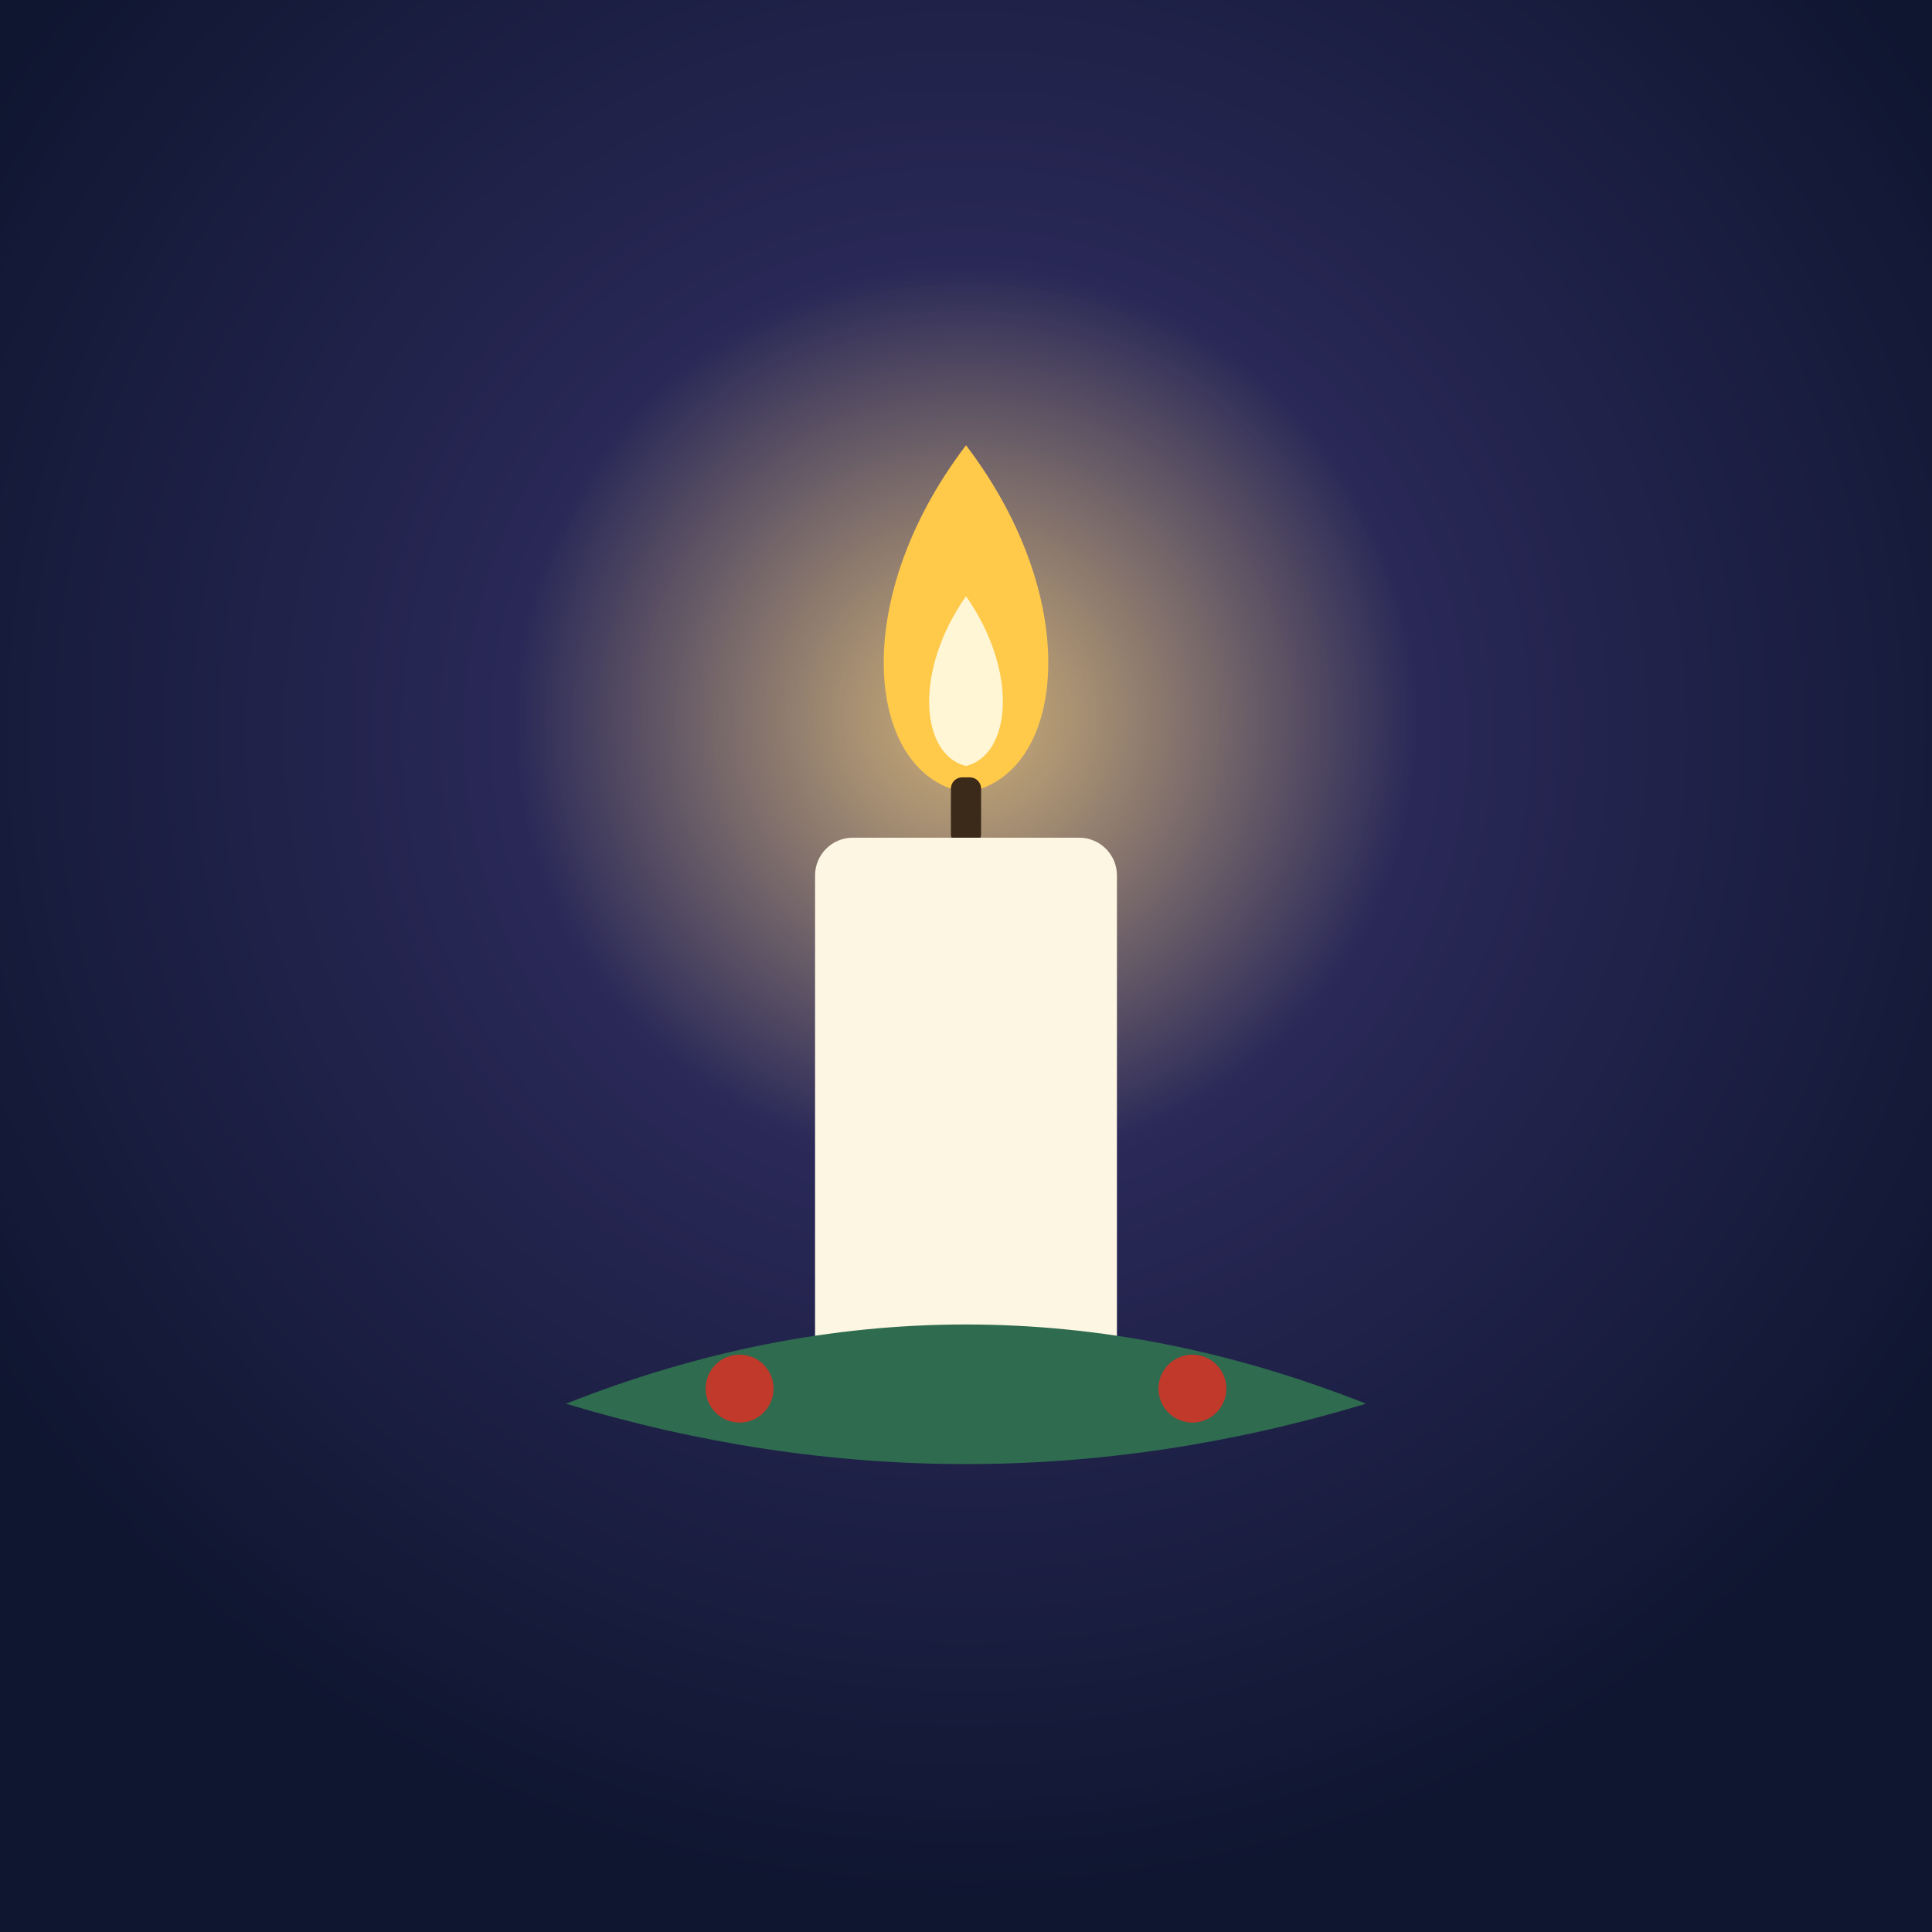
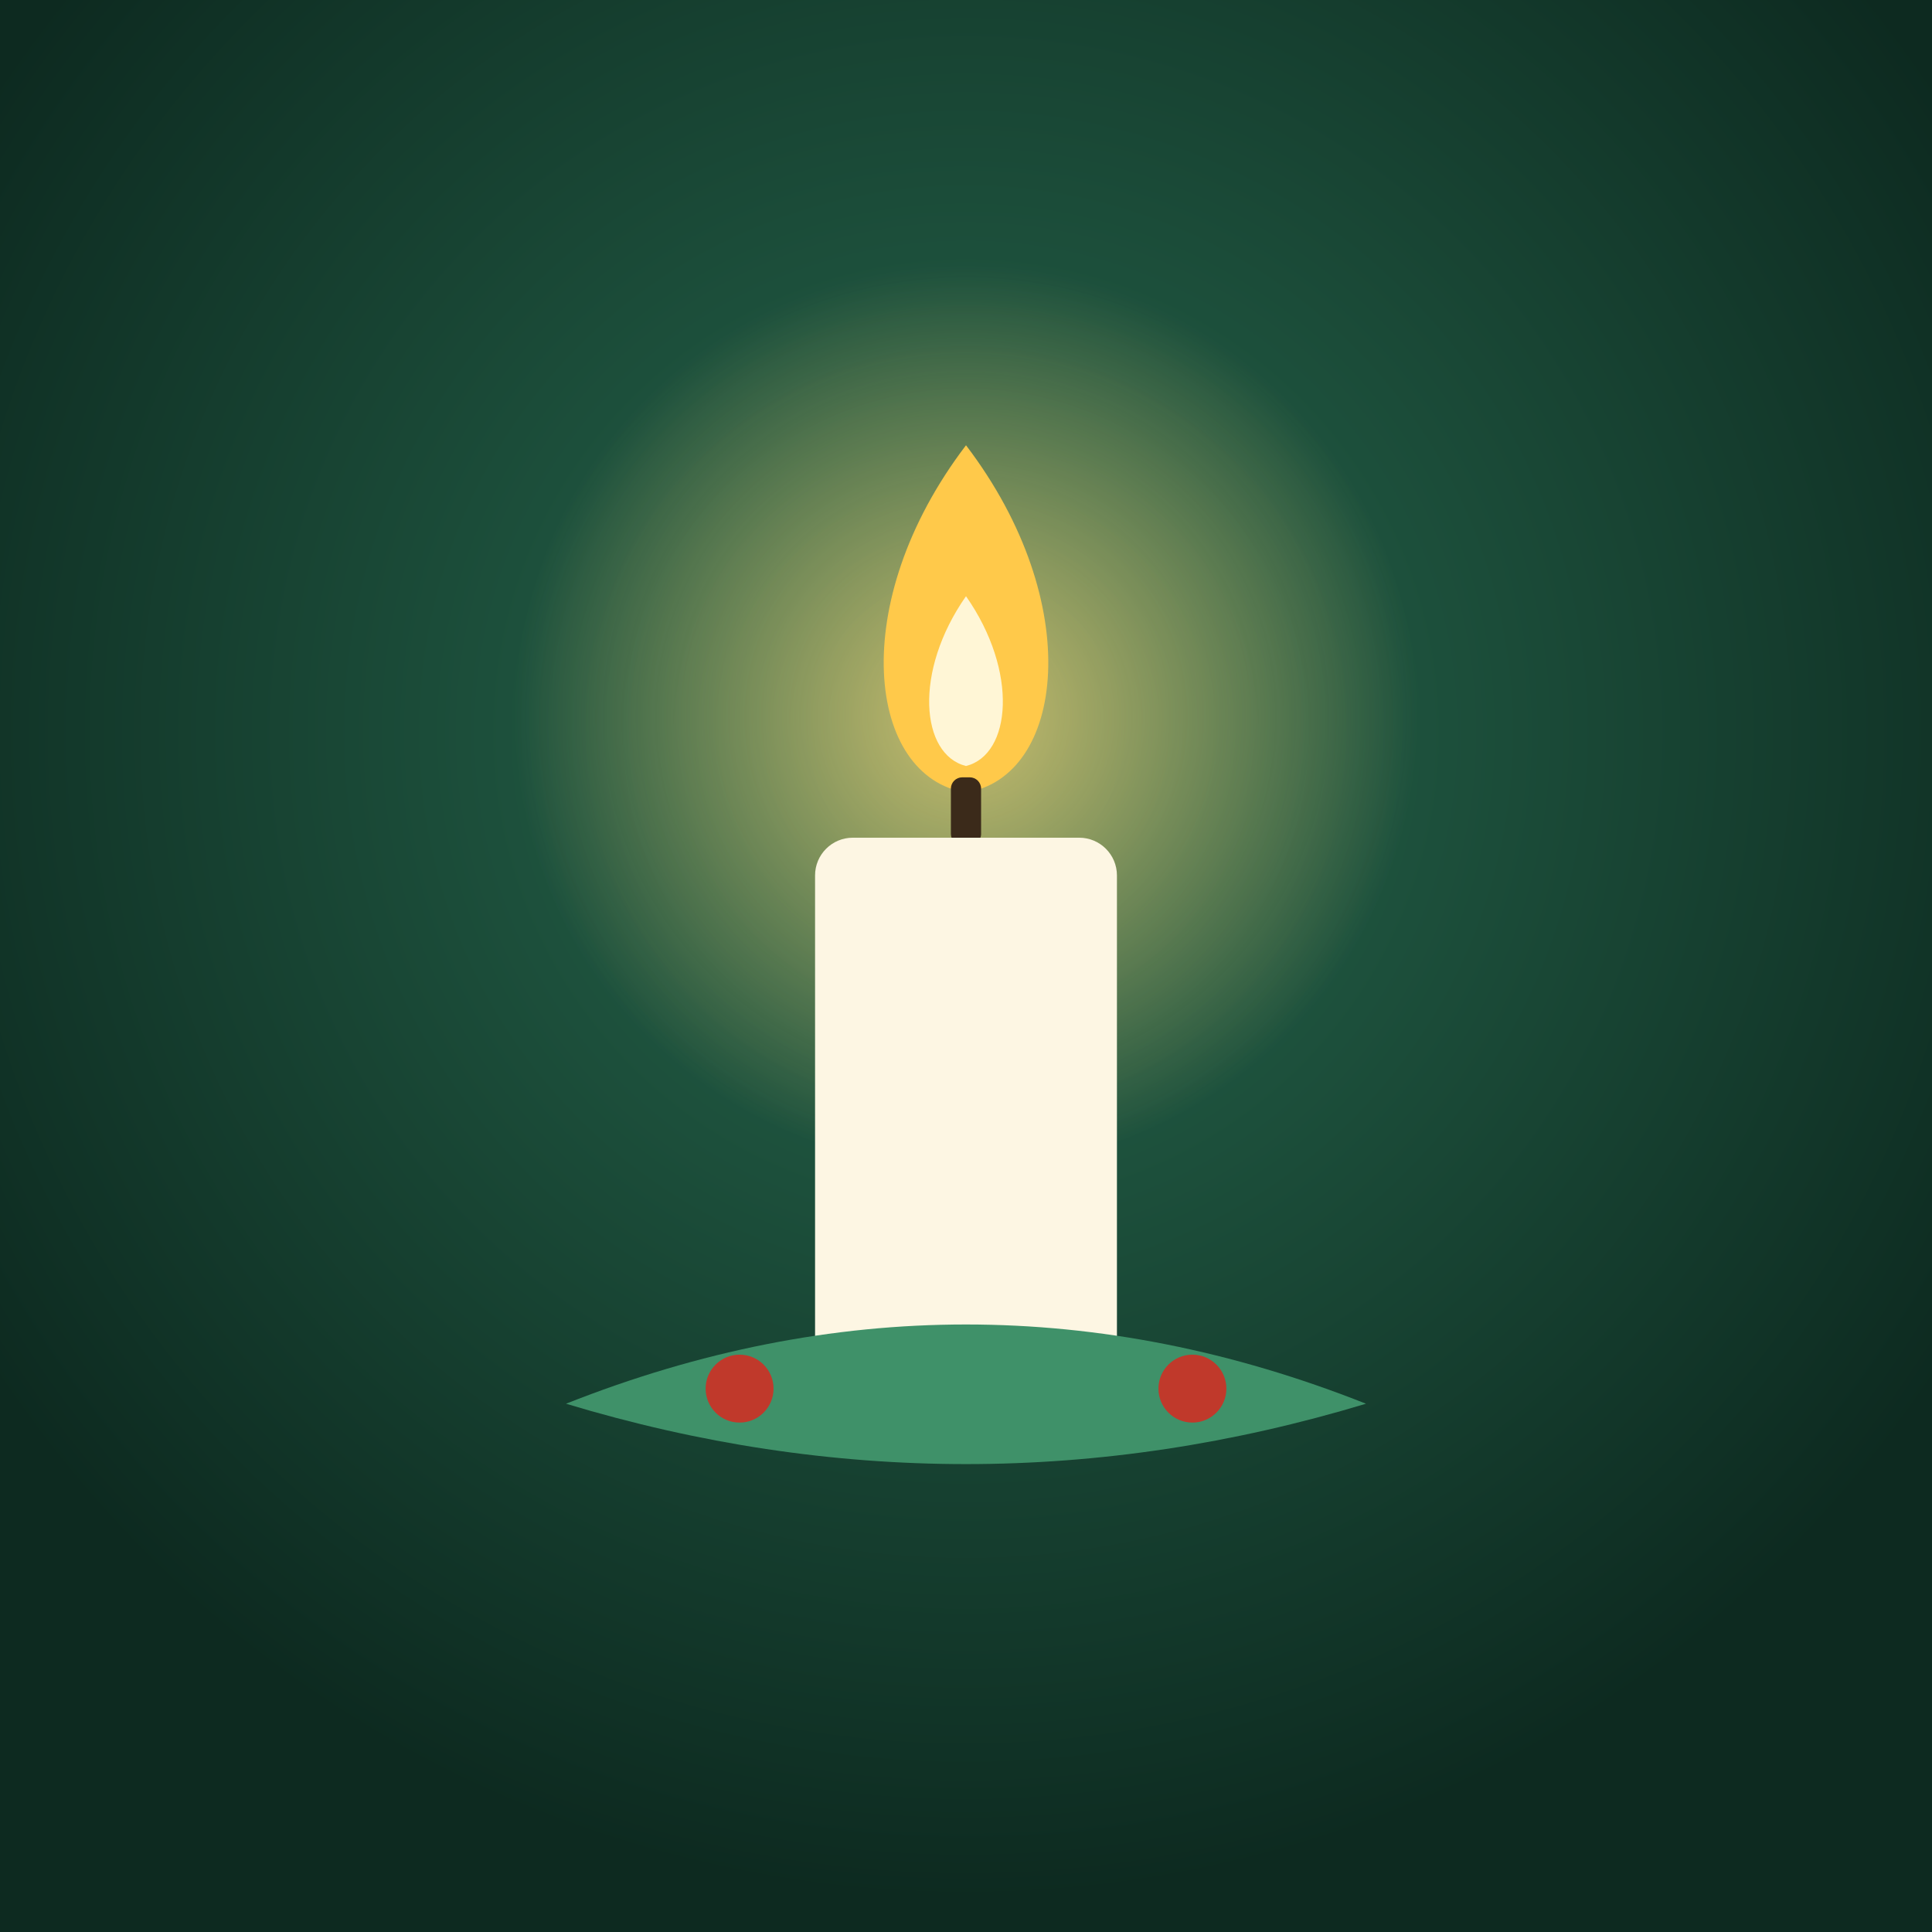
<svg xmlns="http://www.w3.org/2000/svg" viewBox="0 0 512 512">
  <defs>
    <radialGradient id="g" cx="50%" cy="38%" r="60%">
-       <stop offset="0" stop-color="#3a3470" />
-       <stop offset="1" stop-color="#0f1630" />
+       <stop offset="0" stop-color="#27694e" />
+       <stop offset="1" stop-color="#0d2a20" />
    </radialGradient>
    <radialGradient id="h" cx="50%" cy="50%" r="50%">
      <stop offset="0" stop-color="#ffd978" stop-opacity=".75" />
      <stop offset="1" stop-color="#ffd978" stop-opacity="0" />
    </radialGradient>
  </defs>
  <rect width="512" height="512" fill="url(#g)" />
  <circle cx="256" cy="190" r="120" fill="url(#h)" />
  <path d="M256 118 C288 160 282 206 256 210 C230 206 224 160 256 118 Z" fill="#ffc94a" />
  <path d="M256 158 C270 178 268 200 256 203 C244 200 242 178 256 158 Z" fill="#fff6d6" />
  <rect x="252" y="206" width="8" height="18" rx="3" fill="#3b2a1a" />
  <rect x="216" y="222" width="80" height="150" rx="10" fill="#fdf6e3" />
-   <path d="M150 372 Q256 330 362 372 Q256 404 150 372 Z" fill="#2f6b4f" />
+   <path d="M150 372 Q256 330 362 372 Q256 404 150 372 Z" fill="#3f9169" />
  <circle cx="196" cy="368" r="9" fill="#c0392b" />
  <circle cx="316" cy="368" r="9" fill="#c0392b" />
</svg>
